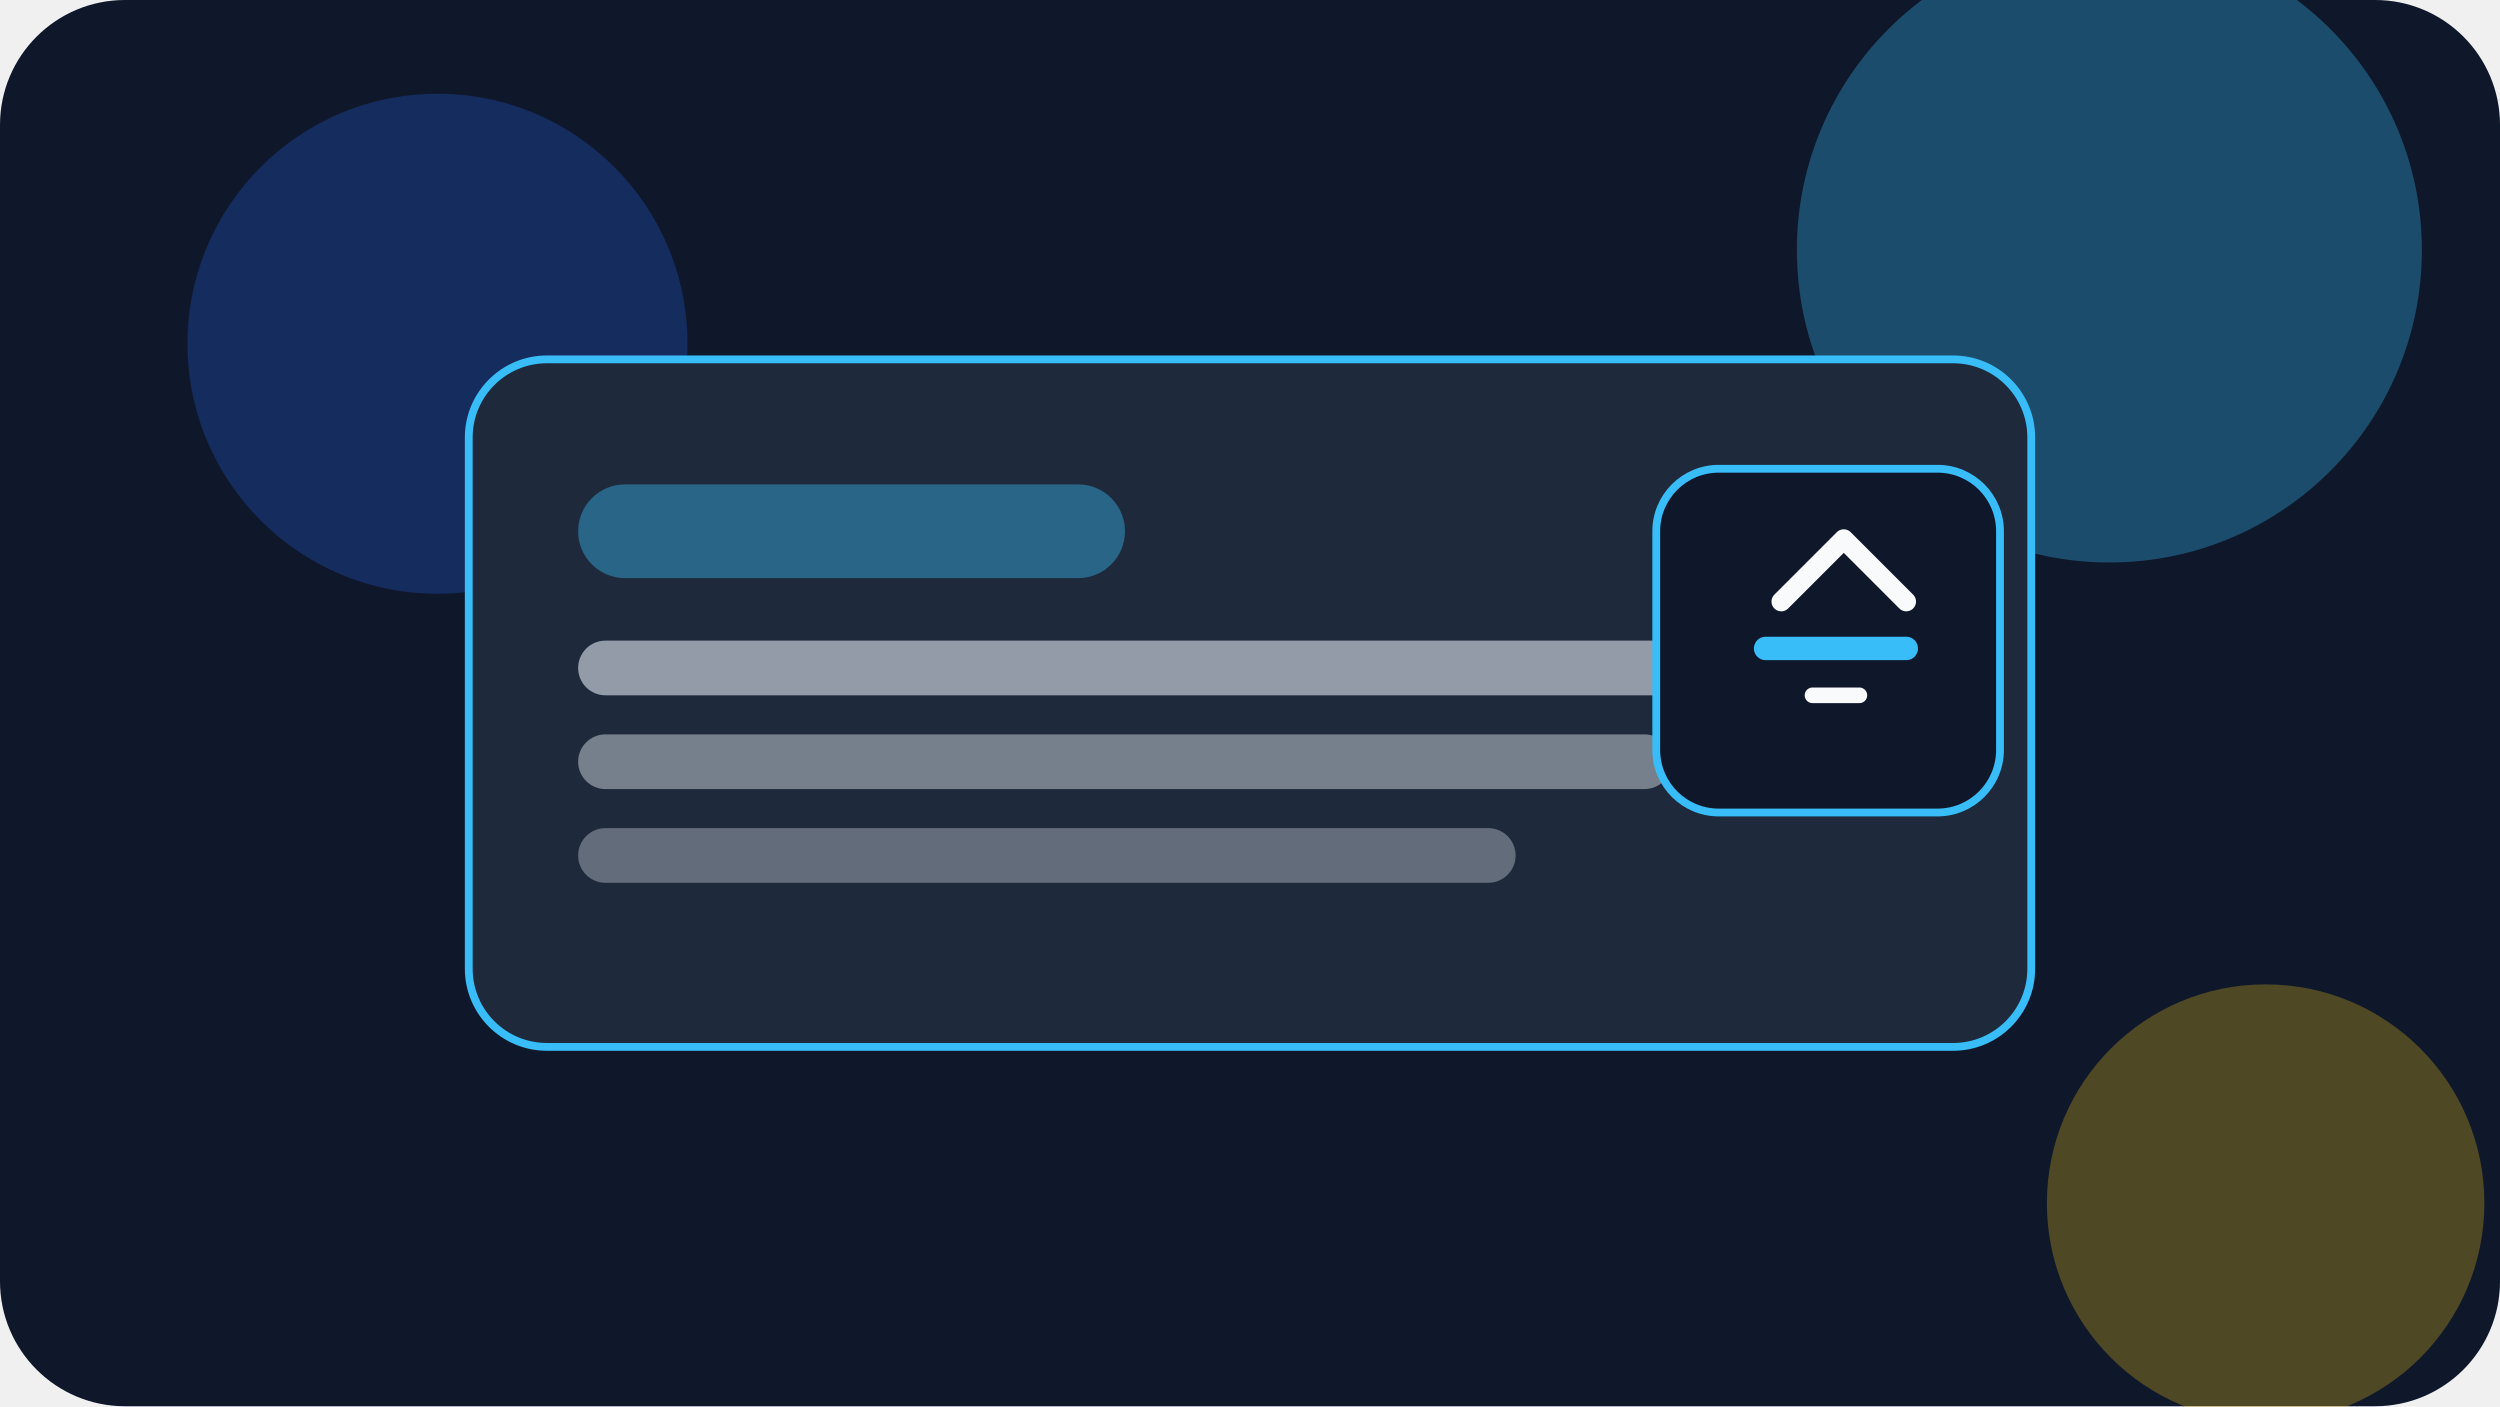
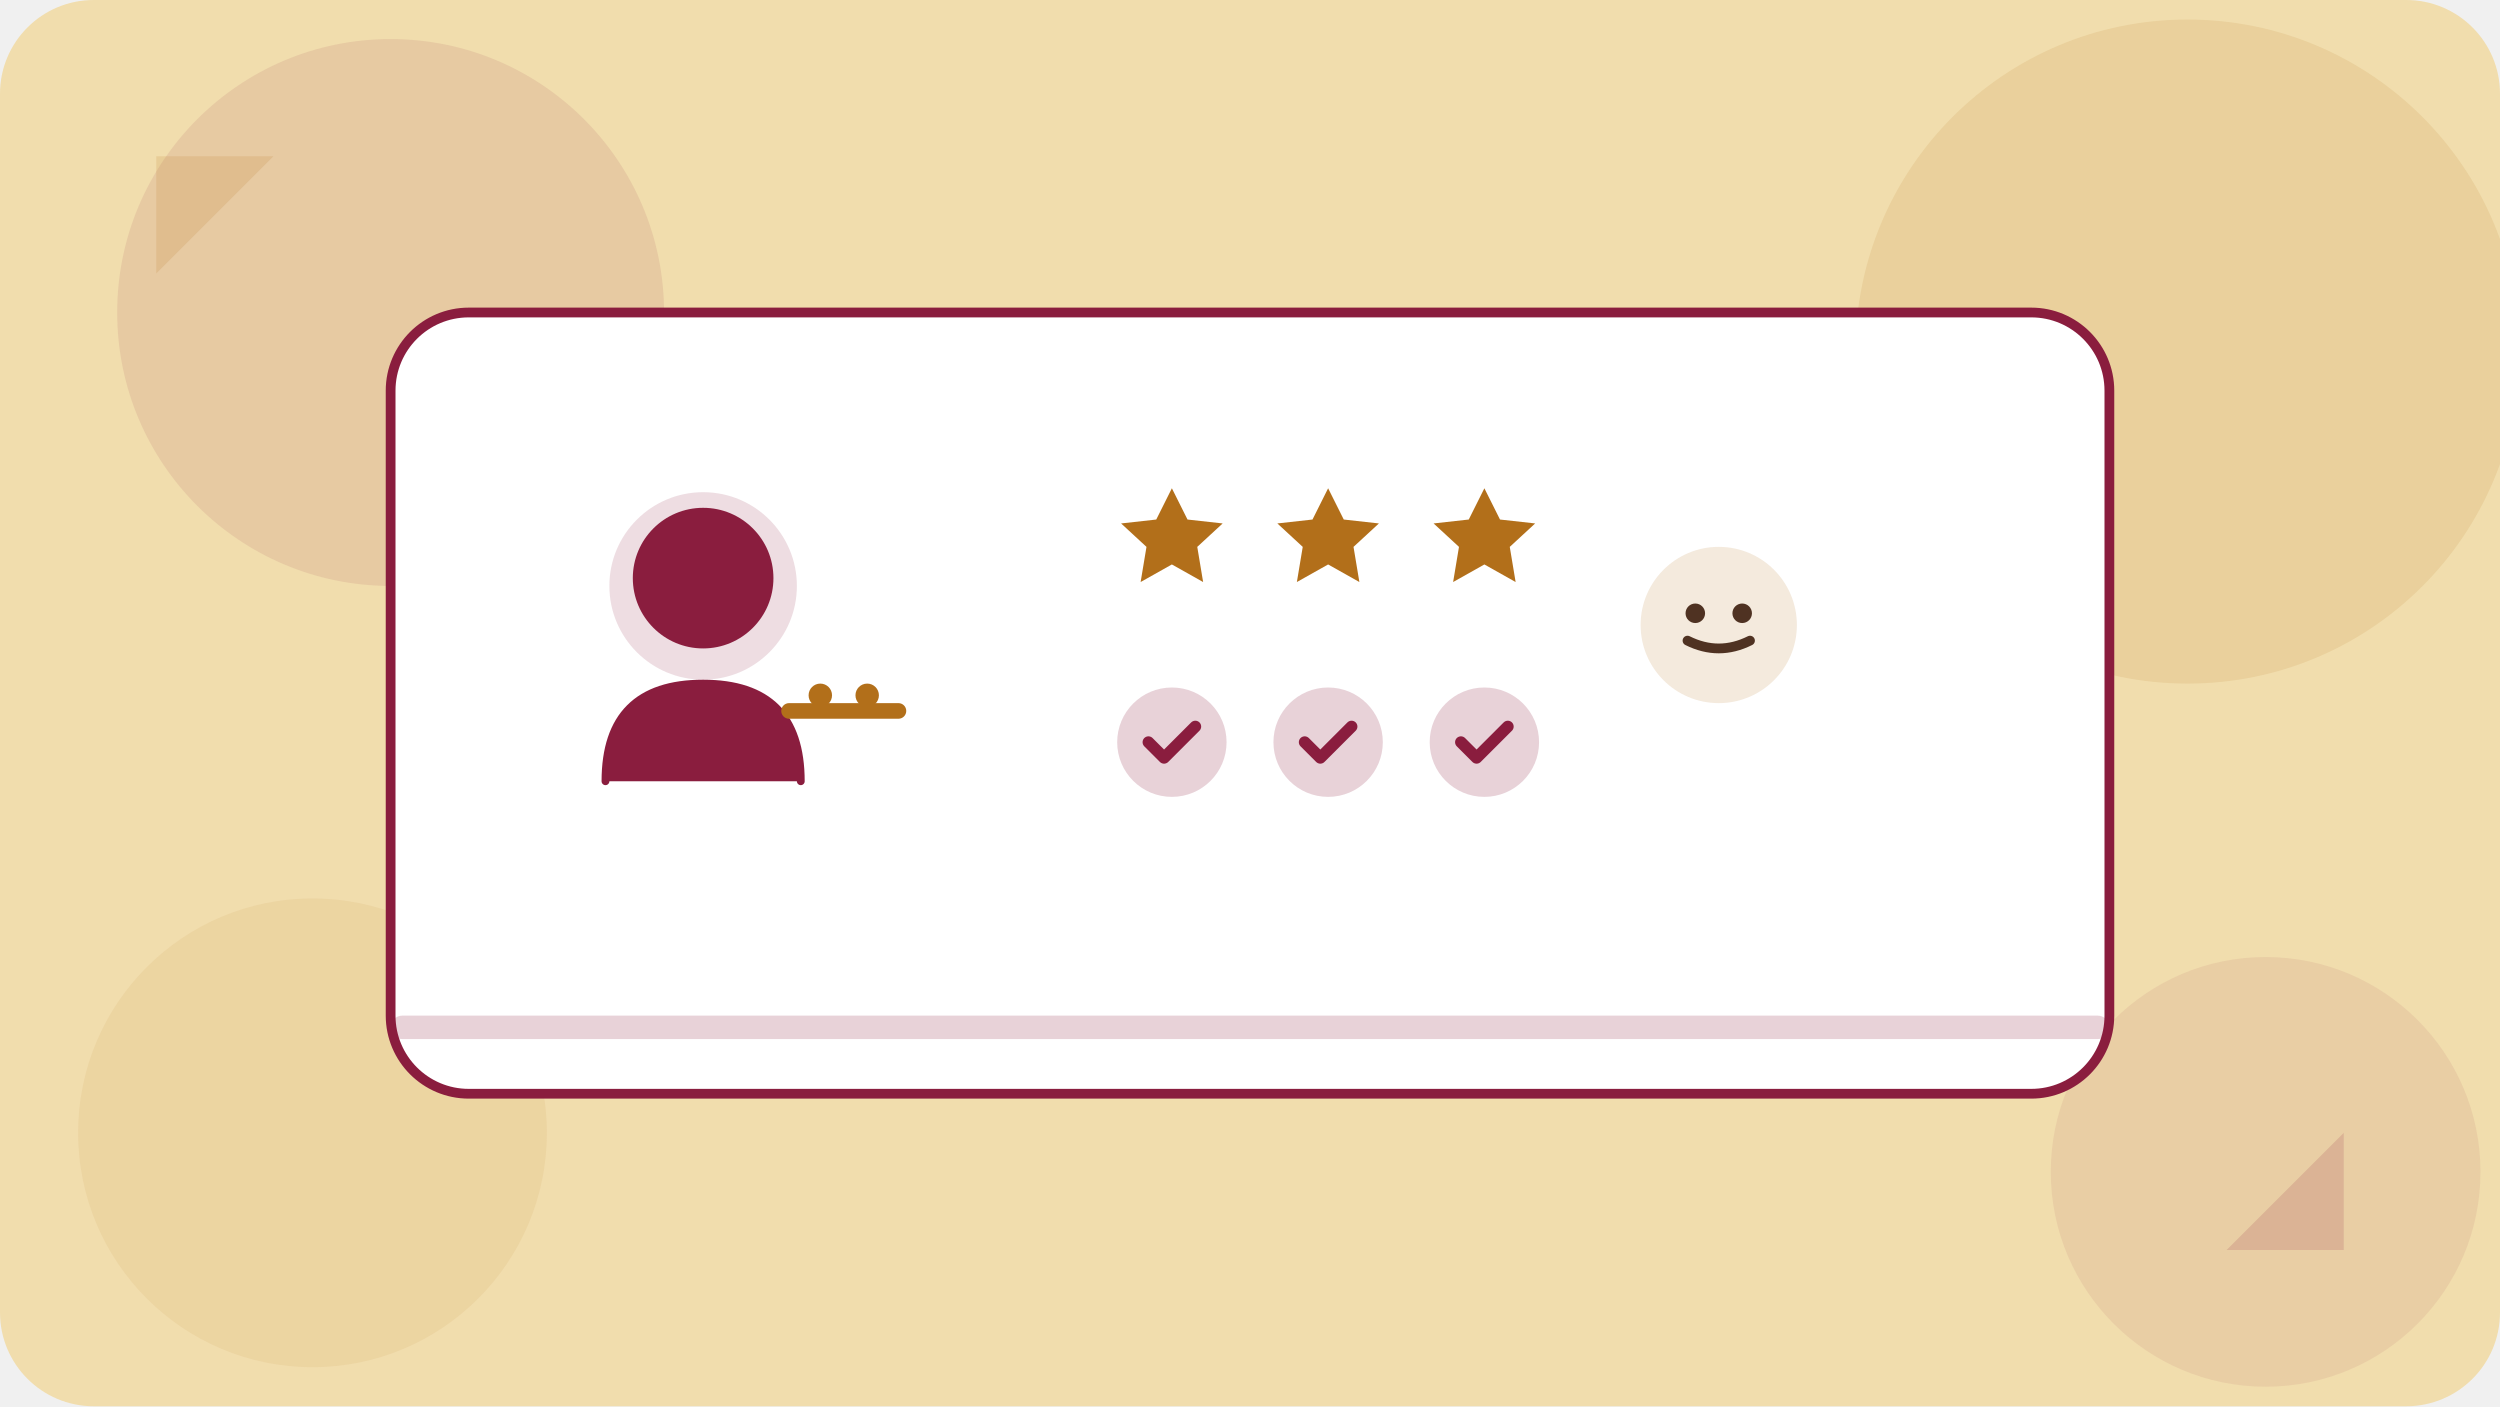
- <svg xmlns="http://www.w3.org/2000/svg" width="640" height="360" viewBox="0 0 640 360" fill="none">
-   <rect width="640" height="360" rx="32" fill="#0F172A" />
-   <g opacity="0.9">
-     <circle cx="112" cy="88" r="64" fill="#2563EB" opacity="0.3" />
-     <circle cx="540" cy="64" r="80" fill="#38BDF8" opacity="0.35" />
-     <circle cx="580" cy="308" r="56" fill="#FACC15" opacity="0.3" />
+ <svg xmlns="http://www.w3.org/2000/svg" width="640" height="360" fill="none" viewBox="0 0 640 360">
+   <rect width="640" height="360" fill="#f1ddad" rx="24" />
+   <circle cx="100" cy="80" r="70" fill="#8a1d3e" opacity=".1" />
+   <circle cx="560" cy="90" r="85" fill="#b26f1a" opacity=".12" />
+   <circle cx="80" cy="290" r="60" fill="#b26f1a" opacity=".08" />
+   <circle cx="580" cy="300" r="55" fill="#8a1d3e" opacity=".08" />
+   <rect width="440" height="200" x="100" y="80" fill="#fff" stroke="#8a1d3e" stroke-width="2.5" rx="20" />
+   <g transform="translate(140 120)">
+     <circle cx="40" cy="30" r="24" fill="#8a1d3e" opacity=".15" />
+     <circle cx="40" cy="28" r="18" fill="#8a1d3e" />
+     <path fill="#8a1d3e" stroke="#8a1d3e" stroke-linecap="round" stroke-width="2" d="M15 80q0-25 25-25t25 25" />
+     <rect width="32" height="4" x="60" y="60" fill="#b26f1a" rx="2" />
+     <circle cx="70" cy="58" r="3" fill="#b26f1a" />
+     <circle cx="82" cy="58" r="3" fill="#b26f1a" />
  </g>
-   <rect x="120" y="92" width="400" height="176" rx="20" fill="#1E293B" stroke="#38BDF8" stroke-width="2" />
-   <rect x="148" y="124" width="140" height="24" rx="12" fill="#38BDF8" opacity="0.4" />
-   <rect x="148" y="164" width="312" height="14" rx="7" fill="#E2E8F0" opacity="0.6" />
-   <rect x="148" y="188" width="280" height="14" rx="7" fill="#E2E8F0" opacity="0.45" />
-   <rect x="148" y="212" width="240" height="14" rx="7" fill="#E2E8F0" opacity="0.35" />
-   <g transform="translate(424 120)">
-     <rect width="88" height="88" rx="16" fill="#0F172A" stroke="#38BDF8" stroke-width="2" />
-     <path d="M28 46h36" stroke="#38BDF8" stroke-width="6" stroke-linecap="round" />
-     <path d="M32 34l16-16 16 16" stroke="#F8FAFC" stroke-width="5" stroke-linecap="round" stroke-linejoin="round" />
-     <path d="M40 58h12" stroke="#F8FAFC" stroke-width="4" stroke-linecap="round" />
+   <path fill="#b26f1a" d="m300 125 4 8 9 1-6.5 6 1.5 9-8-4.5-8 4.5 1.5-9-6.5-6 9-1Zm40 0 4 8 9 1-6.5 6 1.5 9-8-4.5-8 4.5 1.5-9-6.5-6 9-1Zm40 0 4 8 9 1-6.5 6 1.5 9-8-4.5-8 4.5 1.5-9-6.5-6 9-1Z" />
+   <g transform="translate(280 170)">
+     <circle cx="20" cy="20" r="14" fill="#8a1d3e" opacity=".2" />
+     <path stroke="#8a1d3e" stroke-linecap="round" stroke-linejoin="round" stroke-width="3" d="m14 20 4 4 8-8" />
+     <circle cx="60" cy="20" r="14" fill="#8a1d3e" opacity=".2" />
+     <path stroke="#8a1d3e" stroke-linecap="round" stroke-linejoin="round" stroke-width="3" d="m54 20 4 4 8-8" />
+     <circle cx="100" cy="20" r="14" fill="#8a1d3e" opacity=".2" />
+     <path stroke="#8a1d3e" stroke-linecap="round" stroke-linejoin="round" stroke-width="3" d="m94 20 4 4 8-8" />
  </g>
+   <g transform="translate(420 140)">
+     <circle cx="20" cy="20" r="20" fill="#b26f1a" opacity=".15" />
+     <circle cx="14" cy="17" r="2.5" fill="#4f3222" />
+     <circle cx="26" cy="17" r="2.5" fill="#4f3222" />
+     <path stroke="#4f3222" stroke-linecap="round" stroke-width="2.5" d="M12 24q8 4 16 0" />
+   </g>
+   <rect width="440" height="6" x="100" y="260" fill="#8a1d3e" opacity=".2" rx="3" />
+   <path fill="#b26f1a" d="M40 40h30L40 70Z" opacity=".15" />
+   <path fill="#8a1d3e" d="M600 320h-30l30-30Z" opacity=".15" />
</svg>
